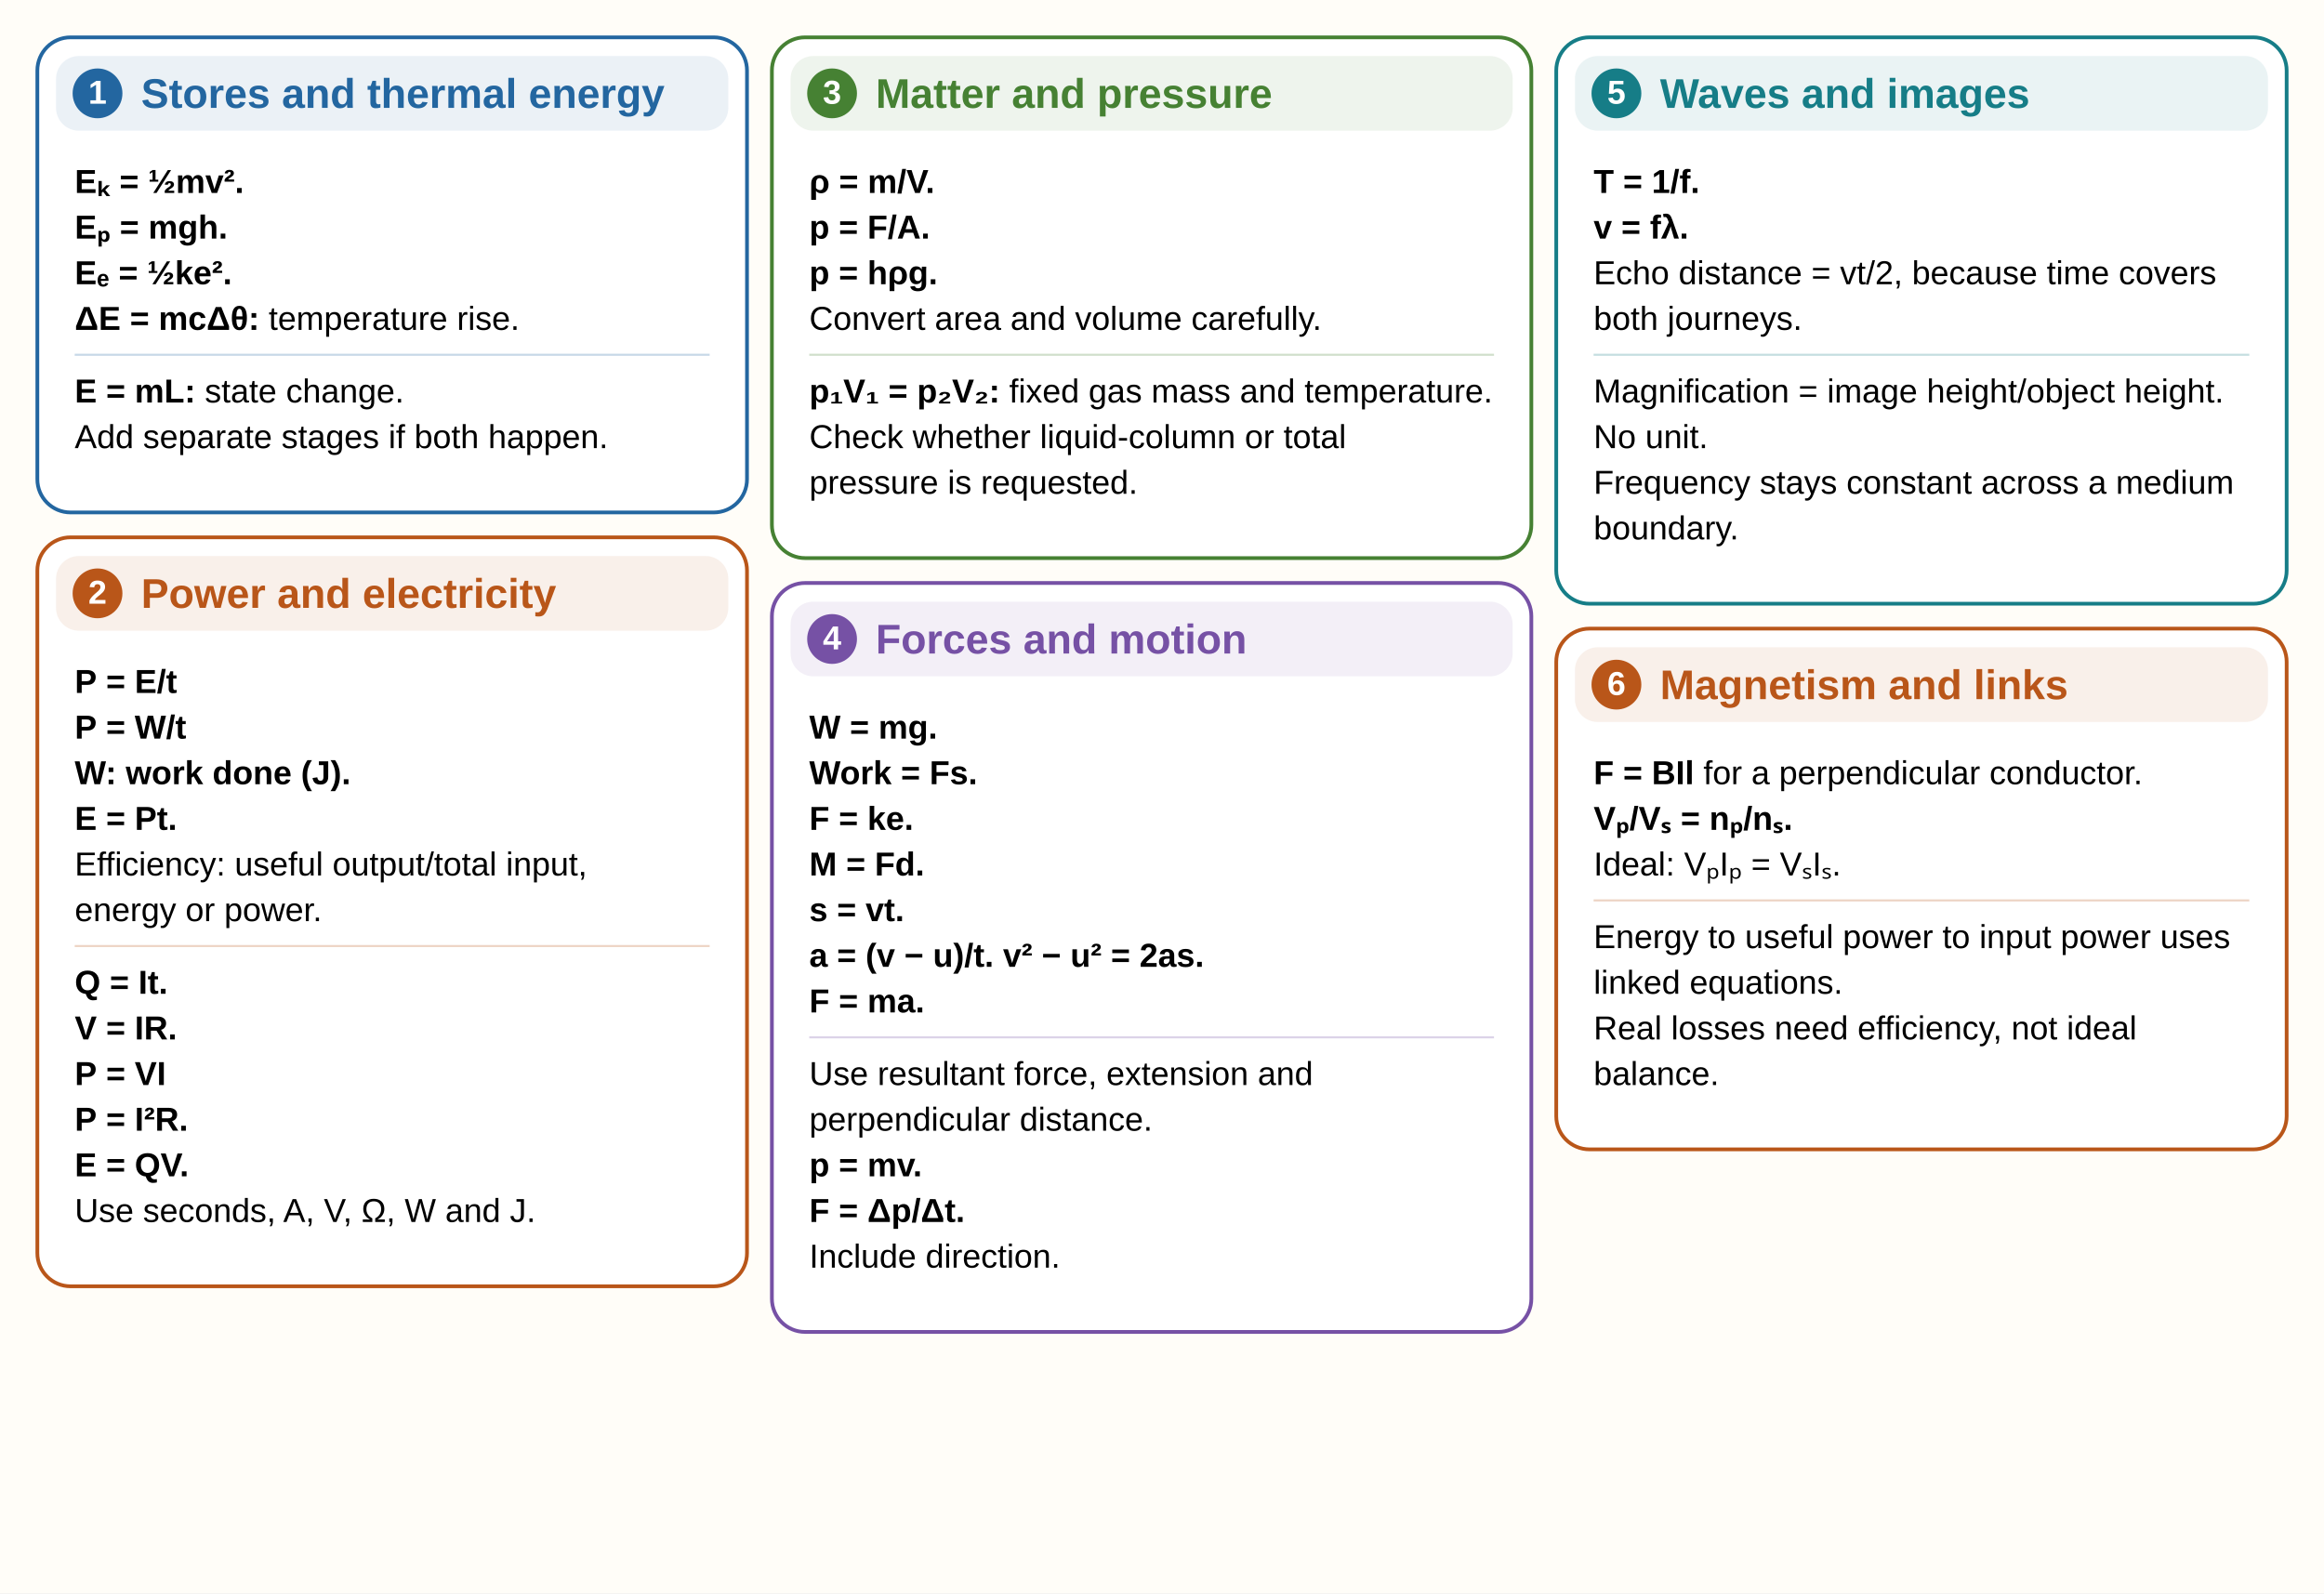
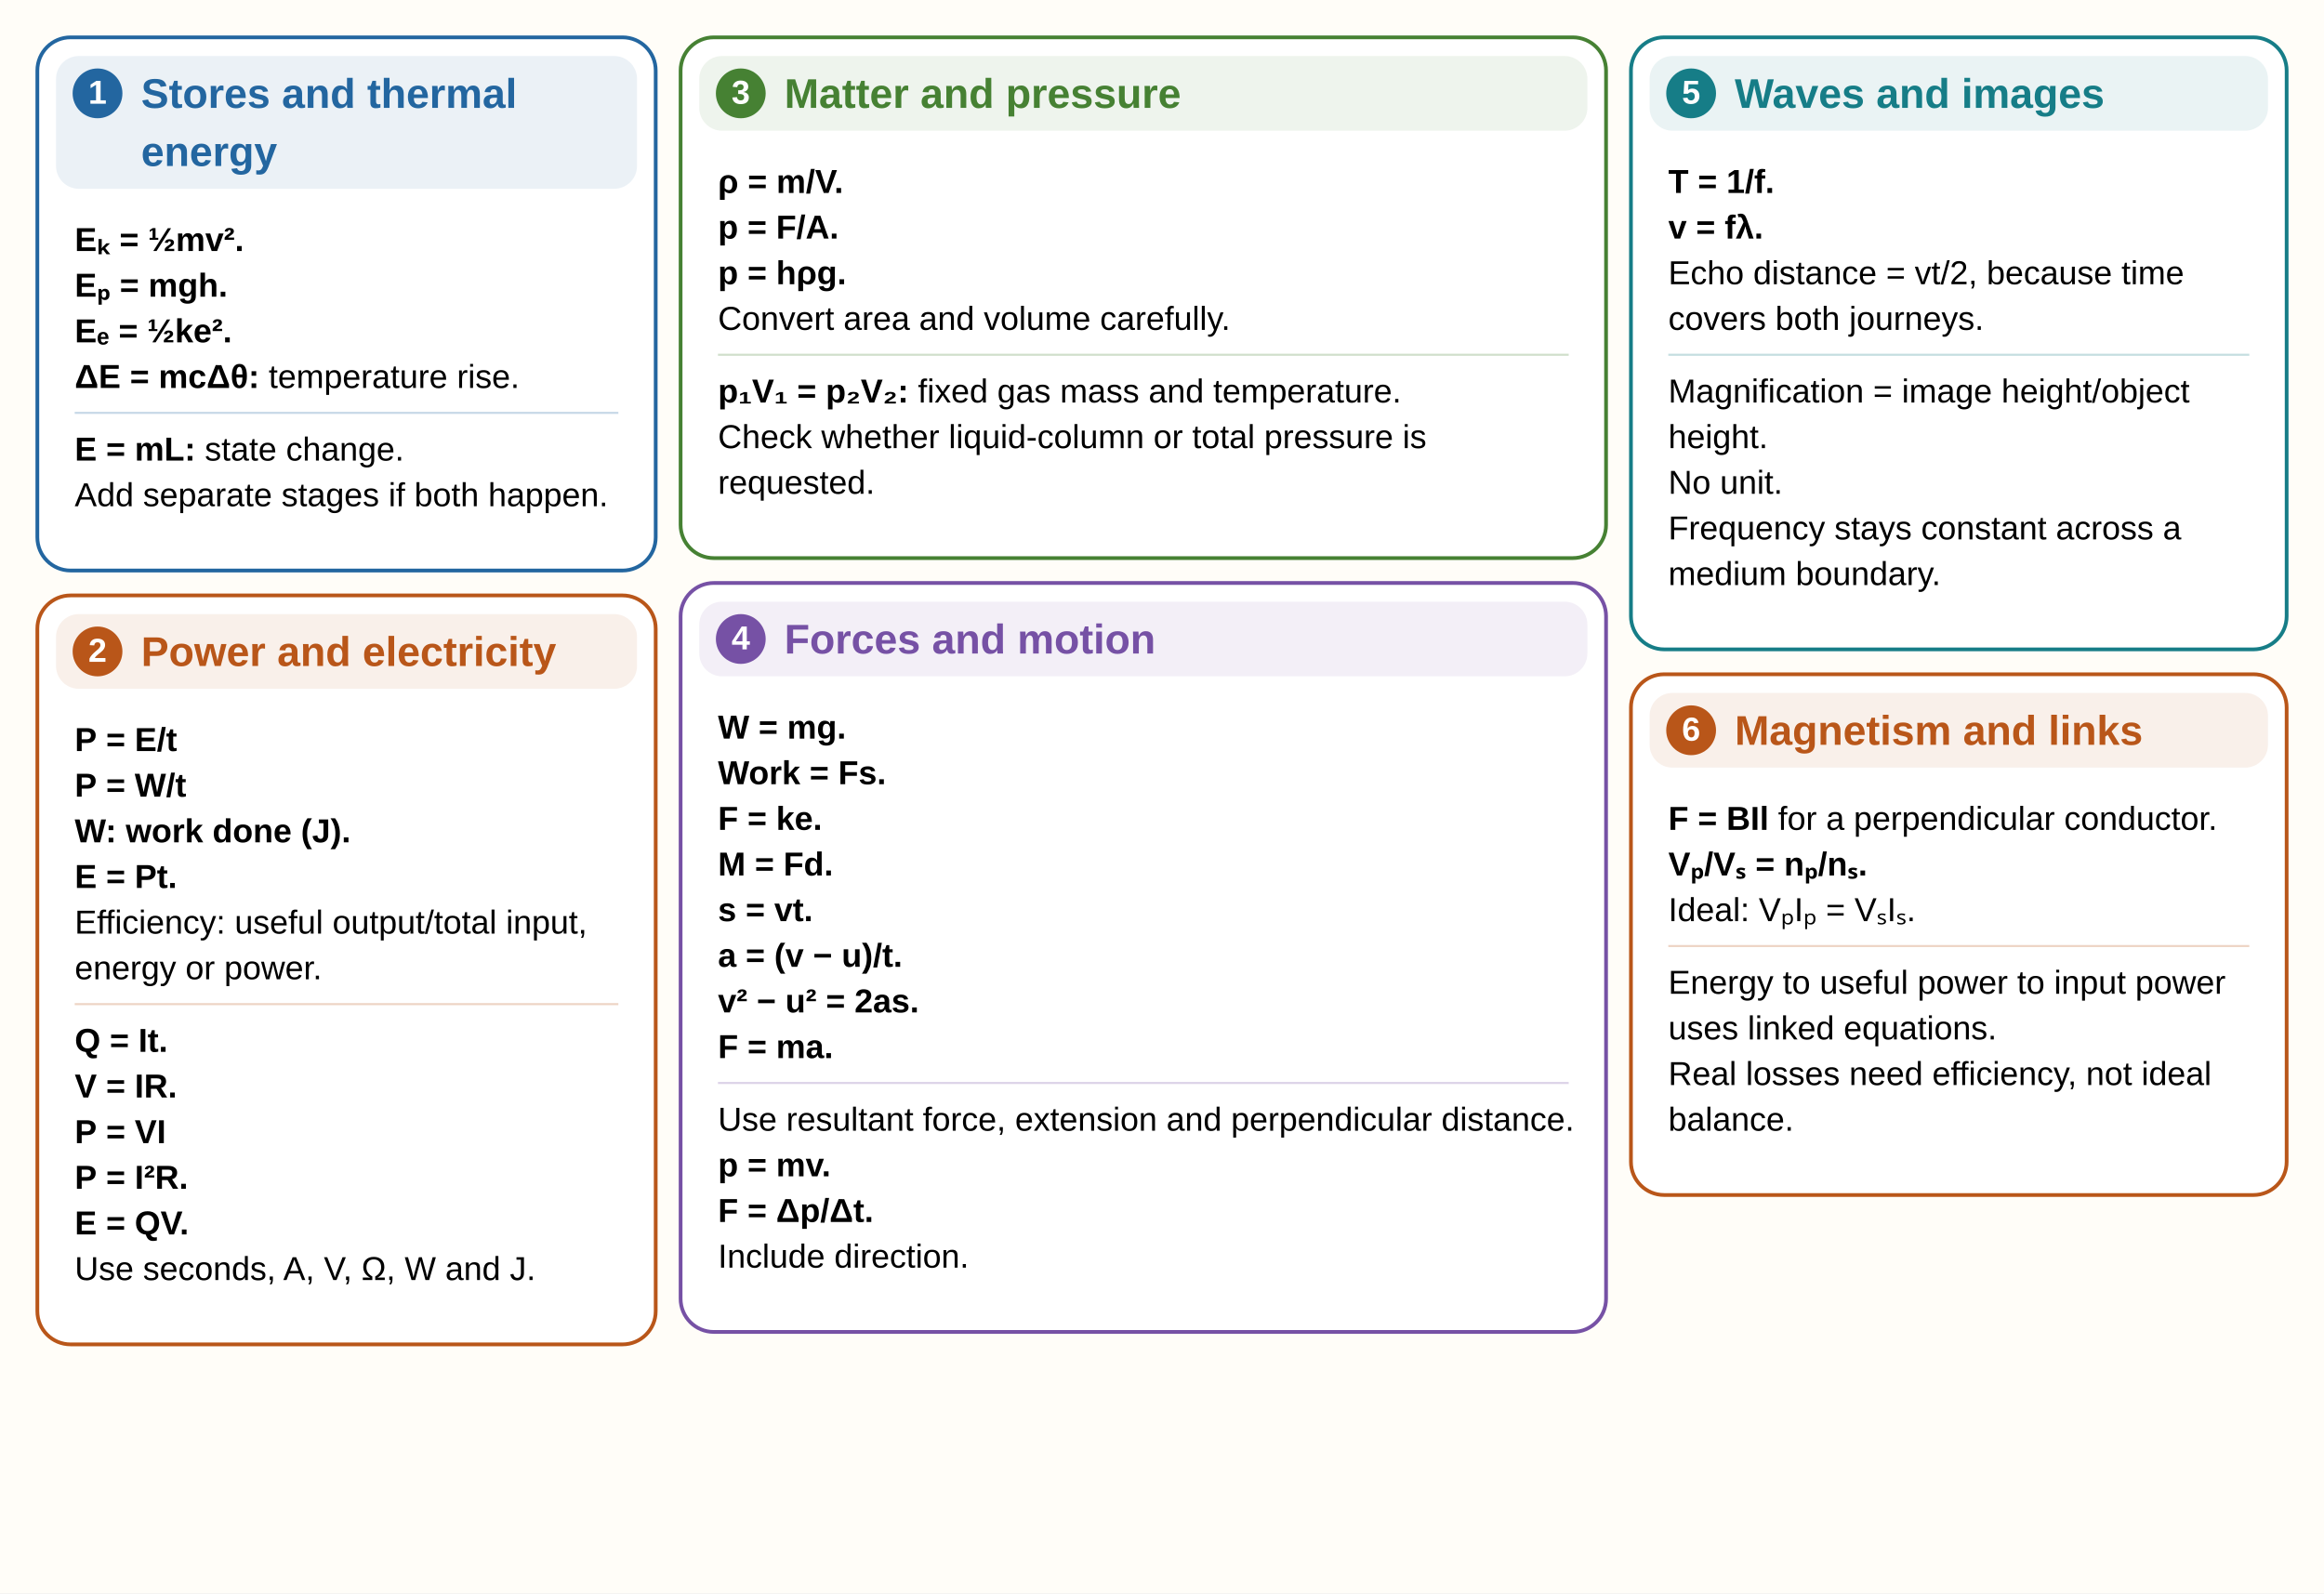
<svg xmlns="http://www.w3.org/2000/svg" width="2400" height="1645.714" viewBox="0 0 1120 768" role="img" aria-labelledby="map-title map-description" data-print-width-mm="277" font-family="Segoe UI,Arial,sans-serif">
  <defs>
    <marker id="arrow-2366a0" viewBox="0 0 10 10" refX="9" refY="5" markerWidth="4" markerHeight="4" orient="auto-start-reverse">
      <path d="M1 1L9 5L1 9" fill="none" stroke="#2366a0" stroke-width="2" stroke-linejoin="round" />
    </marker>
    <marker id="arrow-b95619" viewBox="0 0 10 10" refX="9" refY="5" markerWidth="4" markerHeight="4" orient="auto-start-reverse">
      <path d="M1 1L9 5L1 9" fill="none" stroke="#b95619" stroke-width="2" stroke-linejoin="round" />
    </marker>
    <marker id="arrow-468133" viewBox="0 0 10 10" refX="9" refY="5" markerWidth="4" markerHeight="4" orient="auto-start-reverse">
      <path d="M1 1L9 5L1 9" fill="none" stroke="#468133" stroke-width="2" stroke-linejoin="round" />
    </marker>
    <marker id="arrow-7651a5" viewBox="0 0 10 10" refX="9" refY="5" markerWidth="4" markerHeight="4" orient="auto-start-reverse">
      <path d="M1 1L9 5L1 9" fill="none" stroke="#7651a5" stroke-width="2" stroke-linejoin="round" />
    </marker>
    <marker id="arrow-167d87" viewBox="0 0 10 10" refX="9" refY="5" markerWidth="4" markerHeight="4" orient="auto-start-reverse">
      <path d="M1 1L9 5L1 9" fill="none" stroke="#167d87" stroke-width="2" stroke-linejoin="round" />
    </marker>
    <marker id="arrow-b95619" viewBox="0 0 10 10" refX="9" refY="5" markerWidth="4" markerHeight="4" orient="auto-start-reverse">
      <path d="M1 1L9 5L1 9" fill="none" stroke="#b95619" stroke-width="2" stroke-linejoin="round" />
    </marker>
  </defs>
  <rect width="1120" height="768" fill="#fffdf8" />
-   <g class="map-section" id="section-1" data-source-panel="0" data-bounds="0,0,342,229" transform="translate(18 18)">
-     <rect width="342" height="229" rx="16" fill="white" stroke="#2366a0" stroke-width="1.8" />
-     <g class="section-heading">
-       <rect x="9" y="9" width="324" height="36" rx="11" fill="#2366a0" opacity=".09" />
+   <g class="map-section" id="section-1" data-source-panel="0" data-bounds="0,0,298,257" transform="translate(18 18)">
+     <rect width="298" height="257" rx="16" fill="white" stroke="#2366a0" stroke-width="1.8" />
+     <g class="section-heading">
+       <rect x="9" y="9" width="280" height="64" rx="11" fill="#2366a0" opacity=".09" />
      <circle cx="29" cy="27" r="12" fill="#2366a0" />
      <text class="diagram-label" x="29" y="32" font-size="16" fill="white" font-weight="700" text-anchor="middle">1</text>
-       <text class="panel-title" x="50" y="34" font-size="20" fill="#2366a0" font-weight="700" text-anchor="start">Stores and thermal energy</text>
-     </g>
-     <g class="section-body">
-       <text class="body-text" x="18" y="75" font-size="16" fill="#000000" font-weight="400" text-anchor="start">
+       <text class="panel-title" x="50" y="34" font-size="20" fill="#2366a0" font-weight="700" text-anchor="start">Stores and thermal</text>
+       <text class="panel-title" x="50" y="62" font-size="20" fill="#2366a0" font-weight="700" text-anchor="start">energy</text>
+     </g>
+     <g class="section-body">
+       <text class="body-text" x="18" y="103" font-size="16" fill="#000000" font-weight="400" text-anchor="start">
        <tspan font-weight="700">Eₖ</tspan>
        <tspan font-weight="700">=</tspan>
        <tspan font-weight="700">½mv².</tspan>
      </text>
-       <text class="body-text" x="18" y="97" font-size="16" fill="#000000" font-weight="400" text-anchor="start">
+       <text class="body-text" x="18" y="125" font-size="16" fill="#000000" font-weight="400" text-anchor="start">
        <tspan font-weight="700">Eₚ</tspan>
        <tspan font-weight="700">=</tspan>
        <tspan font-weight="700">mgh.</tspan>
      </text>
-       <text class="body-text" x="18" y="119" font-size="16" fill="#000000" font-weight="400" text-anchor="start">
+       <text class="body-text" x="18" y="147" font-size="16" fill="#000000" font-weight="400" text-anchor="start">
        <tspan font-weight="700">Eₑ</tspan>
        <tspan font-weight="700">=</tspan>
        <tspan font-weight="700">½ke².</tspan>
      </text>
-       <text class="body-text" x="18" y="141" font-size="16" fill="#000000" font-weight="400" text-anchor="start">
+       <text class="body-text" x="18" y="169" font-size="16" fill="#000000" font-weight="400" text-anchor="start">
        <tspan font-weight="700">ΔE</tspan>
        <tspan font-weight="700">=</tspan>
        <tspan font-weight="700">mcΔθ:</tspan> temperature rise.</text>
-       <path class="section-divider" d="M18 153H324" stroke="#2366a0" stroke-opacity=".25" stroke-width="1" fill="none" />
-       <text class="body-text" x="18" y="176" font-size="16" fill="#000000" font-weight="400" text-anchor="start">
+       <path class="section-divider" d="M18 181H280" stroke="#2366a0" stroke-opacity=".25" stroke-width="1" fill="none" />
+       <text class="body-text" x="18" y="204" font-size="16" fill="#000000" font-weight="400" text-anchor="start">
        <tspan font-weight="700">E</tspan>
        <tspan font-weight="700">=</tspan>
        <tspan font-weight="700">mL:</tspan> state change.</text>
-       <text class="body-text" x="18" y="198" font-size="16" fill="#000000" font-weight="400" text-anchor="start">Add separate stages if both happen.</text>
-     </g>
-   </g>
-   <g class="map-section" id="section-2" data-source-panel="1" data-bounds="0,0,342,361" transform="translate(18 259)">
-     <rect width="342" height="361" rx="16" fill="white" stroke="#b95619" stroke-width="1.8" />
-     <g class="section-heading">
-       <rect x="9" y="9" width="324" height="36" rx="11" fill="#b95619" opacity=".09" />
+       <text class="body-text" x="18" y="226" font-size="16" fill="#000000" font-weight="400" text-anchor="start">Add separate stages if both happen.</text>
+     </g>
+   </g>
+   <g class="map-section" id="section-2" data-source-panel="1" data-bounds="0,0,298,361" transform="translate(18 287)">
+     <rect width="298" height="361" rx="16" fill="white" stroke="#b95619" stroke-width="1.8" />
+     <g class="section-heading">
+       <rect x="9" y="9" width="280" height="36" rx="11" fill="#b95619" opacity=".09" />
      <circle cx="29" cy="27" r="12" fill="#b95619" />
      <text class="diagram-label" x="29" y="32" font-size="16" fill="white" font-weight="700" text-anchor="middle">2</text>
      <text class="panel-title" x="50" y="34" font-size="20" fill="#b95619" font-weight="700" text-anchor="start">Power and electricity</text>
    </g>
    <g class="section-body">
      <text class="body-text" x="18" y="75" font-size="16" fill="#000000" font-weight="400" text-anchor="start">
        <tspan font-weight="700">P</tspan>
        <tspan font-weight="700">=</tspan>
        <tspan font-weight="700">E/t</tspan>
      </text>
      <text class="body-text" x="18" y="97" font-size="16" fill="#000000" font-weight="400" text-anchor="start">
        <tspan font-weight="700">P</tspan>
        <tspan font-weight="700">=</tspan>
        <tspan font-weight="700">W/t</tspan>
      </text>
      <text class="body-text" x="18" y="119" font-size="16" fill="#000000" font-weight="400" text-anchor="start">
        <tspan font-weight="700">W:</tspan>
        <tspan font-weight="700">work</tspan>
        <tspan font-weight="700">done</tspan>
        <tspan font-weight="700">(J).</tspan>
      </text>
      <text class="body-text" x="18" y="141" font-size="16" fill="#000000" font-weight="400" text-anchor="start">
        <tspan font-weight="700">E</tspan>
        <tspan font-weight="700">=</tspan>
        <tspan font-weight="700">Pt.</tspan>
      </text>
      <text class="body-text" x="18" y="163" font-size="16" fill="#000000" font-weight="400" text-anchor="start">Efficiency: useful output/total input,</text>
      <text class="body-text" x="18" y="185" font-size="16" fill="#000000" font-weight="400" text-anchor="start">energy or power.</text>
-       <path class="section-divider" d="M18 197H324" stroke="#b95619" stroke-opacity=".25" stroke-width="1" fill="none" />
+       <path class="section-divider" d="M18 197H280" stroke="#b95619" stroke-opacity=".25" stroke-width="1" fill="none" />
      <text class="body-text" x="18" y="220" font-size="16" fill="#000000" font-weight="400" text-anchor="start">
        <tspan font-weight="700">Q</tspan>
        <tspan font-weight="700">=</tspan>
        <tspan font-weight="700">It.</tspan>
      </text>
      <text class="body-text" x="18" y="242" font-size="16" fill="#000000" font-weight="400" text-anchor="start">
        <tspan font-weight="700">V</tspan>
        <tspan font-weight="700">=</tspan>
        <tspan font-weight="700">IR.</tspan>
      </text>
      <text class="body-text" x="18" y="264" font-size="16" fill="#000000" font-weight="400" text-anchor="start">
        <tspan font-weight="700">P</tspan>
        <tspan font-weight="700">=</tspan>
        <tspan font-weight="700">VI</tspan>
      </text>
      <text class="body-text" x="18" y="286" font-size="16" fill="#000000" font-weight="400" text-anchor="start">
        <tspan font-weight="700">P</tspan>
        <tspan font-weight="700">=</tspan>
        <tspan font-weight="700">I²R.</tspan>
      </text>
      <text class="body-text" x="18" y="308" font-size="16" fill="#000000" font-weight="400" text-anchor="start">
        <tspan font-weight="700">E</tspan>
        <tspan font-weight="700">=</tspan>
        <tspan font-weight="700">QV.</tspan>
      </text>
      <text class="body-text" x="18" y="330" font-size="16" fill="#000000" font-weight="400" text-anchor="start">Use seconds, A, V, Ω, W and J.</text>
    </g>
  </g>
-   <g class="map-section" id="section-3" data-source-panel="2" data-bounds="0,0,366,251" transform="translate(372 18)">
-     <rect width="366" height="251" rx="16" fill="white" stroke="#468133" stroke-width="1.8" />
-     <g class="section-heading">
-       <rect x="9" y="9" width="348" height="36" rx="11" fill="#468133" opacity=".09" />
+   <g class="map-section" id="section-3" data-source-panel="2" data-bounds="0,0,446,251" transform="translate(328 18)">
+     <rect width="446" height="251" rx="16" fill="white" stroke="#468133" stroke-width="1.8" />
+     <g class="section-heading">
+       <rect x="9" y="9" width="428" height="36" rx="11" fill="#468133" opacity=".09" />
      <circle cx="29" cy="27" r="12" fill="#468133" />
      <text class="diagram-label" x="29" y="32" font-size="16" fill="white" font-weight="700" text-anchor="middle">3</text>
      <text class="panel-title" x="50" y="34" font-size="20" fill="#468133" font-weight="700" text-anchor="start">Matter and pressure</text>
    </g>
    <g class="section-body">
      <text class="body-text" x="18" y="75" font-size="16" fill="#000000" font-weight="400" text-anchor="start">
        <tspan font-weight="700">ρ</tspan>
        <tspan font-weight="700">=</tspan>
        <tspan font-weight="700">m/V.</tspan>
      </text>
      <text class="body-text" x="18" y="97" font-size="16" fill="#000000" font-weight="400" text-anchor="start">
        <tspan font-weight="700">p</tspan>
        <tspan font-weight="700">=</tspan>
        <tspan font-weight="700">F/A.</tspan>
      </text>
      <text class="body-text" x="18" y="119" font-size="16" fill="#000000" font-weight="400" text-anchor="start">
        <tspan font-weight="700">p</tspan>
        <tspan font-weight="700">=</tspan>
        <tspan font-weight="700">hρg.</tspan>
      </text>
      <text class="body-text" x="18" y="141" font-size="16" fill="#000000" font-weight="400" text-anchor="start">Convert area and volume carefully.</text>
-       <path class="section-divider" d="M18 153H348" stroke="#468133" stroke-opacity=".25" stroke-width="1" fill="none" />
+       <path class="section-divider" d="M18 153H428" stroke="#468133" stroke-opacity=".25" stroke-width="1" fill="none" />
      <text class="body-text" x="18" y="176" font-size="16" fill="#000000" font-weight="400" text-anchor="start">
        <tspan font-weight="700">p₁V₁</tspan>
        <tspan font-weight="700">=</tspan>
        <tspan font-weight="700">p₂V₂:</tspan> fixed gas mass and temperature.</text>
-       <text class="body-text" x="18" y="198" font-size="16" fill="#000000" font-weight="400" text-anchor="start">Check whether liquid-column or total</text>
-       <text class="body-text" x="18" y="220" font-size="16" fill="#000000" font-weight="400" text-anchor="start">pressure is requested.</text>
-     </g>
-   </g>
-   <g class="map-section" id="section-4" data-source-panel="3" data-bounds="0,0,366,361" transform="translate(372 281)">
-     <rect width="366" height="361" rx="16" fill="white" stroke="#7651a5" stroke-width="1.8" />
-     <g class="section-heading">
-       <rect x="9" y="9" width="348" height="36" rx="11" fill="#7651a5" opacity=".09" />
+       <text class="body-text" x="18" y="198" font-size="16" fill="#000000" font-weight="400" text-anchor="start">Check whether liquid-column or total pressure is</text>
+       <text class="body-text" x="18" y="220" font-size="16" fill="#000000" font-weight="400" text-anchor="start">requested.</text>
+     </g>
+   </g>
+   <g class="map-section" id="section-4" data-source-panel="3" data-bounds="0,0,446,361" transform="translate(328 281)">
+     <rect width="446" height="361" rx="16" fill="white" stroke="#7651a5" stroke-width="1.8" />
+     <g class="section-heading">
+       <rect x="9" y="9" width="428" height="36" rx="11" fill="#7651a5" opacity=".09" />
      <circle cx="29" cy="27" r="12" fill="#7651a5" />
      <text class="diagram-label" x="29" y="32" font-size="16" fill="white" font-weight="700" text-anchor="middle">4</text>
      <text class="panel-title" x="50" y="34" font-size="20" fill="#7651a5" font-weight="700" text-anchor="start">Forces and motion</text>
    </g>
    <g class="section-body">
      <text class="body-text" x="18" y="75" font-size="16" fill="#000000" font-weight="400" text-anchor="start">
        <tspan font-weight="700">W</tspan>
        <tspan font-weight="700">=</tspan>
        <tspan font-weight="700">mg.</tspan>
      </text>
      <text class="body-text" x="18" y="97" font-size="16" fill="#000000" font-weight="400" text-anchor="start">
        <tspan font-weight="700">Work</tspan>
        <tspan font-weight="700">=</tspan>
        <tspan font-weight="700">Fs.</tspan>
      </text>
      <text class="body-text" x="18" y="119" font-size="16" fill="#000000" font-weight="400" text-anchor="start">
        <tspan font-weight="700">F</tspan>
        <tspan font-weight="700">=</tspan>
        <tspan font-weight="700">ke.</tspan>
      </text>
      <text class="body-text" x="18" y="141" font-size="16" fill="#000000" font-weight="400" text-anchor="start">
        <tspan font-weight="700">M</tspan>
        <tspan font-weight="700">=</tspan>
        <tspan font-weight="700">Fd.</tspan>
      </text>
      <text class="body-text" x="18" y="163" font-size="16" fill="#000000" font-weight="400" text-anchor="start">
        <tspan font-weight="700">s</tspan>
        <tspan font-weight="700">=</tspan>
        <tspan font-weight="700">vt.</tspan>
      </text>
      <text class="body-text" x="18" y="185" font-size="16" fill="#000000" font-weight="400" text-anchor="start">
        <tspan font-weight="700">a</tspan>
        <tspan font-weight="700">=</tspan>
        <tspan font-weight="700">(v</tspan>
        <tspan font-weight="700">−</tspan>
        <tspan font-weight="700">u)/t.</tspan>
+       </text>
+       <text class="body-text" x="18" y="207" font-size="16" fill="#000000" font-weight="400" text-anchor="start">
        <tspan font-weight="700">v²</tspan>
        <tspan font-weight="700">−</tspan>
        <tspan font-weight="700">u²</tspan>
        <tspan font-weight="700">=</tspan>
        <tspan font-weight="700">2as.</tspan>
      </text>
-       <text class="body-text" x="18" y="207" font-size="16" fill="#000000" font-weight="400" text-anchor="start">
+       <text class="body-text" x="18" y="229" font-size="16" fill="#000000" font-weight="400" text-anchor="start">
        <tspan font-weight="700">F</tspan>
        <tspan font-weight="700">=</tspan>
        <tspan font-weight="700">ma.</tspan>
      </text>
-       <path class="section-divider" d="M18 219H348" stroke="#7651a5" stroke-opacity=".25" stroke-width="1" fill="none" />
-       <text class="body-text" x="18" y="242" font-size="16" fill="#000000" font-weight="400" text-anchor="start">Use resultant force, extension and</text>
-       <text class="body-text" x="18" y="264" font-size="16" fill="#000000" font-weight="400" text-anchor="start">perpendicular distance.</text>
+       <path class="section-divider" d="M18 241H428" stroke="#7651a5" stroke-opacity=".25" stroke-width="1" fill="none" />
+       <text class="body-text" x="18" y="264" font-size="16" fill="#000000" font-weight="400" text-anchor="start">Use resultant force, extension and perpendicular distance.</text>
      <text class="body-text" x="18" y="286" font-size="16" fill="#000000" font-weight="400" text-anchor="start">
        <tspan font-weight="700">p</tspan>
        <tspan font-weight="700">=</tspan>
        <tspan font-weight="700">mv.</tspan>
      </text>
      <text class="body-text" x="18" y="308" font-size="16" fill="#000000" font-weight="400" text-anchor="start">
        <tspan font-weight="700">F</tspan>
        <tspan font-weight="700">=</tspan>
        <tspan font-weight="700">Δp/Δt.</tspan>
      </text>
      <text class="body-text" x="18" y="330" font-size="16" fill="#000000" font-weight="400" text-anchor="start">Include direction.</text>
    </g>
  </g>
-   <g class="map-section" id="section-5" data-source-panel="4" data-bounds="0,0,352,273" transform="translate(750 18)">
-     <rect width="352" height="273" rx="16" fill="white" stroke="#167d87" stroke-width="1.8" />
-     <g class="section-heading">
-       <rect x="9" y="9" width="334" height="36" rx="11" fill="#167d87" opacity=".09" />
+   <g class="map-section" id="section-5" data-source-panel="4" data-bounds="0,0,316,295" transform="translate(786 18)">
+     <rect width="316" height="295" rx="16" fill="white" stroke="#167d87" stroke-width="1.8" />
+     <g class="section-heading">
+       <rect x="9" y="9" width="298" height="36" rx="11" fill="#167d87" opacity=".09" />
      <circle cx="29" cy="27" r="12" fill="#167d87" />
      <text class="diagram-label" x="29" y="32" font-size="16" fill="white" font-weight="700" text-anchor="middle">5</text>
      <text class="panel-title" x="50" y="34" font-size="20" fill="#167d87" font-weight="700" text-anchor="start">Waves and images</text>
    </g>
    <g class="section-body">
      <text class="body-text" x="18" y="75" font-size="16" fill="#000000" font-weight="400" text-anchor="start">
        <tspan font-weight="700">T</tspan>
        <tspan font-weight="700">=</tspan>
        <tspan font-weight="700">1/f.</tspan>
      </text>
      <text class="body-text" x="18" y="97" font-size="16" fill="#000000" font-weight="400" text-anchor="start">
        <tspan font-weight="700">v</tspan>
        <tspan font-weight="700">=</tspan>
        <tspan font-weight="700">fλ.</tspan>
      </text>
-       <text class="body-text" x="18" y="119" font-size="16" fill="#000000" font-weight="400" text-anchor="start">Echo distance = vt/2, because time covers</text>
-       <text class="body-text" x="18" y="141" font-size="16" fill="#000000" font-weight="400" text-anchor="start">both journeys.</text>
-       <path class="section-divider" d="M18 153H334" stroke="#167d87" stroke-opacity=".25" stroke-width="1" fill="none" />
-       <text class="body-text" x="18" y="176" font-size="16" fill="#000000" font-weight="400" text-anchor="start">Magnification = image height/object height.</text>
-       <text class="body-text" x="18" y="198" font-size="16" fill="#000000" font-weight="400" text-anchor="start">No unit.</text>
-       <text class="body-text" x="18" y="220" font-size="16" fill="#000000" font-weight="400" text-anchor="start">Frequency stays constant across a medium</text>
-       <text class="body-text" x="18" y="242" font-size="16" fill="#000000" font-weight="400" text-anchor="start">boundary.</text>
-     </g>
-   </g>
-   <g class="map-section" id="section-6" data-source-panel="5" data-bounds="0,0,352,251" transform="translate(750 303)">
-     <rect width="352" height="251" rx="16" fill="white" stroke="#b95619" stroke-width="1.8" />
-     <g class="section-heading">
-       <rect x="9" y="9" width="334" height="36" rx="11" fill="#b95619" opacity=".09" />
+       <text class="body-text" x="18" y="119" font-size="16" fill="#000000" font-weight="400" text-anchor="start">Echo distance = vt/2, because time</text>
+       <text class="body-text" x="18" y="141" font-size="16" fill="#000000" font-weight="400" text-anchor="start">covers both journeys.</text>
+       <path class="section-divider" d="M18 153H298" stroke="#167d87" stroke-opacity=".25" stroke-width="1" fill="none" />
+       <text class="body-text" x="18" y="176" font-size="16" fill="#000000" font-weight="400" text-anchor="start">Magnification = image height/object</text>
+       <text class="body-text" x="18" y="198" font-size="16" fill="#000000" font-weight="400" text-anchor="start">height.</text>
+       <text class="body-text" x="18" y="220" font-size="16" fill="#000000" font-weight="400" text-anchor="start">No unit.</text>
+       <text class="body-text" x="18" y="242" font-size="16" fill="#000000" font-weight="400" text-anchor="start">Frequency stays constant across a</text>
+       <text class="body-text" x="18" y="264" font-size="16" fill="#000000" font-weight="400" text-anchor="start">medium boundary.</text>
+     </g>
+   </g>
+   <g class="map-section" id="section-6" data-source-panel="5" data-bounds="0,0,316,251" transform="translate(786 325)">
+     <rect width="316" height="251" rx="16" fill="white" stroke="#b95619" stroke-width="1.8" />
+     <g class="section-heading">
+       <rect x="9" y="9" width="298" height="36" rx="11" fill="#b95619" opacity=".09" />
      <circle cx="29" cy="27" r="12" fill="#b95619" />
      <text class="diagram-label" x="29" y="32" font-size="16" fill="white" font-weight="700" text-anchor="middle">6</text>
      <text class="panel-title" x="50" y="34" font-size="20" fill="#b95619" font-weight="700" text-anchor="start">Magnetism and links</text>
    </g>
    <g class="section-body">
      <text class="body-text" x="18" y="75" font-size="16" fill="#000000" font-weight="400" text-anchor="start">
        <tspan font-weight="700">F</tspan>
        <tspan font-weight="700">=</tspan>
        <tspan font-weight="700">BIl</tspan> for a perpendicular conductor.</text>
      <text class="body-text" x="18" y="97" font-size="16" fill="#000000" font-weight="400" text-anchor="start">
        <tspan font-weight="700">Vₚ/Vₛ</tspan>
        <tspan font-weight="700">=</tspan>
        <tspan font-weight="700">nₚ/nₛ.</tspan>
      </text>
      <text class="body-text" x="18" y="119" font-size="16" fill="#000000" font-weight="400" text-anchor="start">Ideal: VₚIₚ = VₛIₛ.</text>
-       <path class="section-divider" d="M18 131H334" stroke="#b95619" stroke-opacity=".25" stroke-width="1" fill="none" />
-       <text class="body-text" x="18" y="154" font-size="16" fill="#000000" font-weight="400" text-anchor="start">Energy to useful power to input power uses</text>
-       <text class="body-text" x="18" y="176" font-size="16" fill="#000000" font-weight="400" text-anchor="start">linked equations.</text>
+       <path class="section-divider" d="M18 131H298" stroke="#b95619" stroke-opacity=".25" stroke-width="1" fill="none" />
+       <text class="body-text" x="18" y="154" font-size="16" fill="#000000" font-weight="400" text-anchor="start">Energy to useful power to input power</text>
+       <text class="body-text" x="18" y="176" font-size="16" fill="#000000" font-weight="400" text-anchor="start">uses linked equations.</text>
      <text class="body-text" x="18" y="198" font-size="16" fill="#000000" font-weight="400" text-anchor="start">Real losses need efficiency, not ideal</text>
      <text class="body-text" x="18" y="220" font-size="16" fill="#000000" font-weight="400" text-anchor="start">balance.</text>
    </g>
  </g>
</svg>
